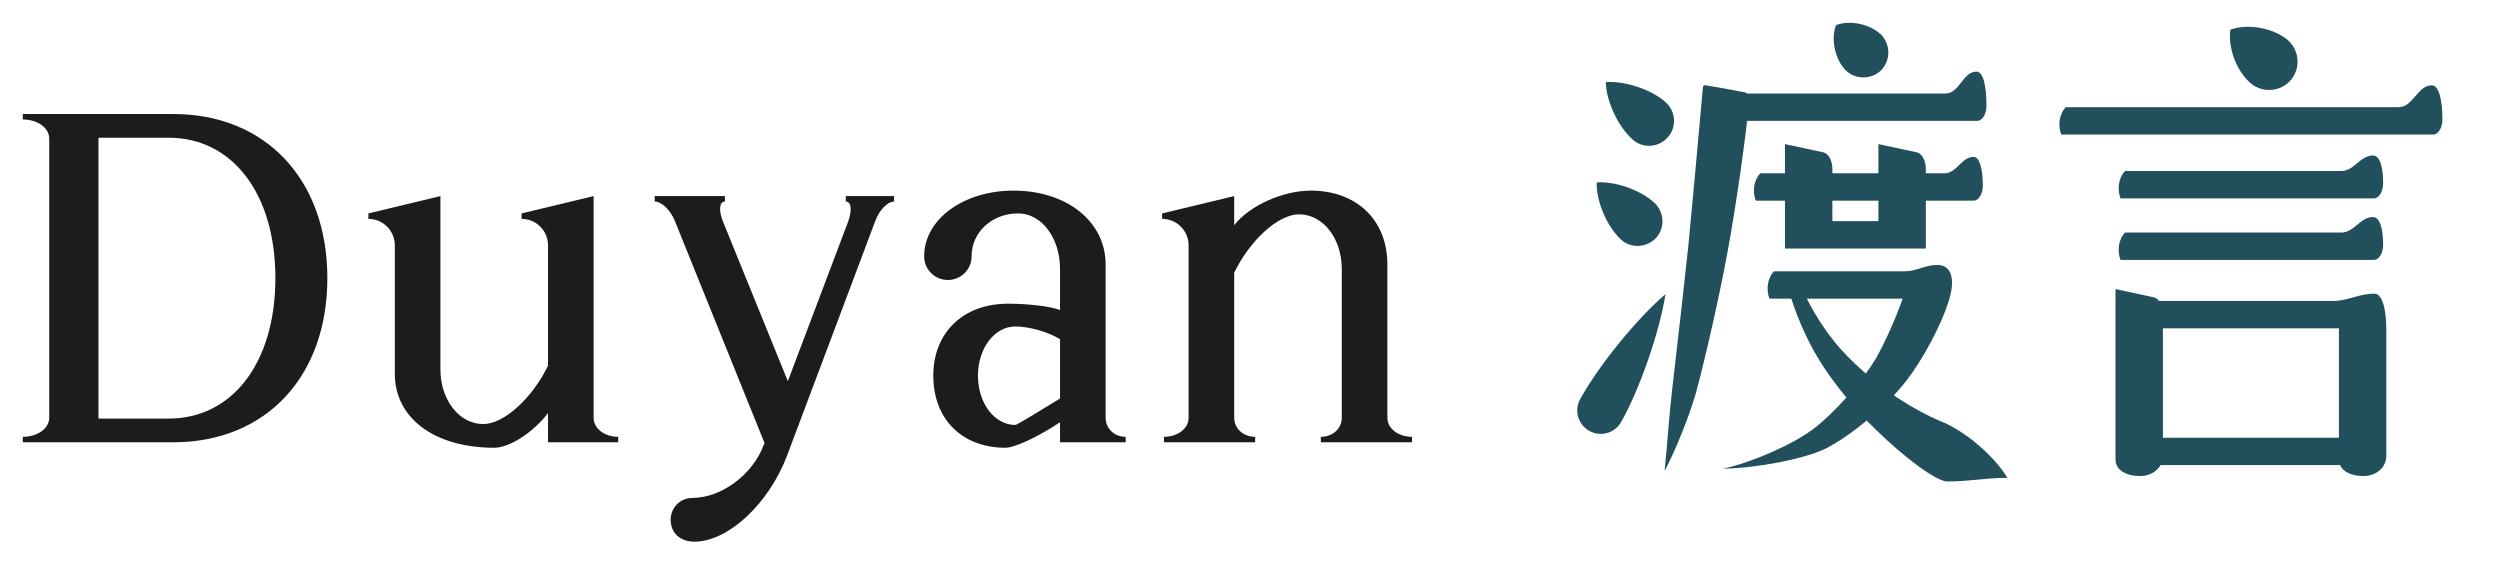
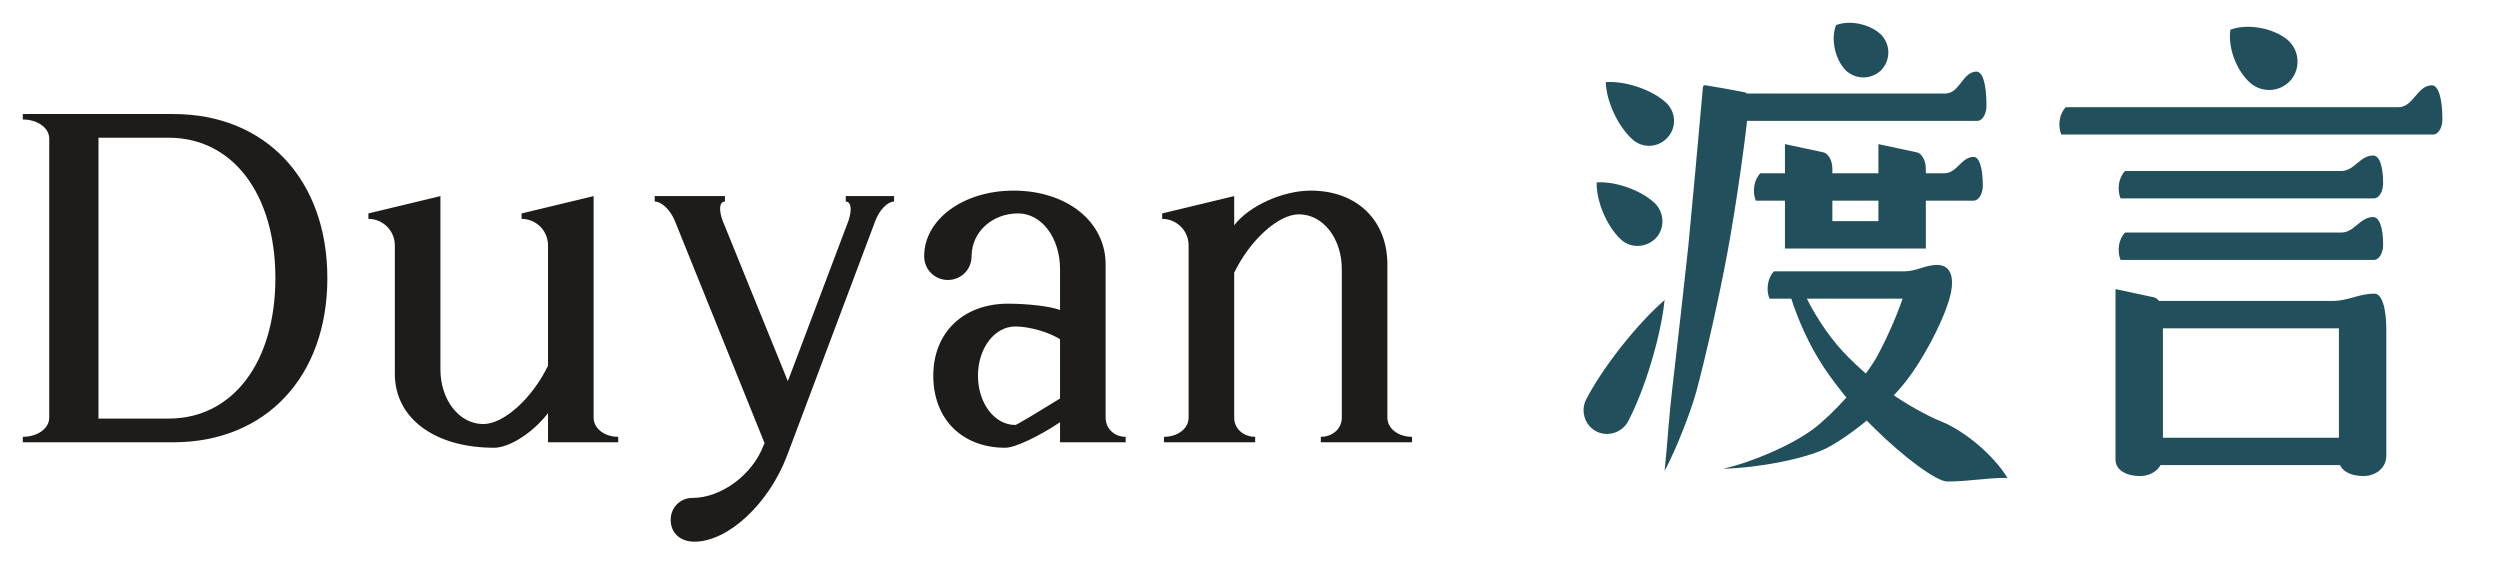
<svg xmlns="http://www.w3.org/2000/svg" width="658" height="149" viewBox="0 0 658 149">
  <g transform="translate(0 116.41)">
    <g fill="#1D1C1A">
      <path transform="translate(0.00 0.00) scale(0.12 -0.12)" d="M108 666V54C108 30 82 12 50 12V0H380C583 0 718 144 718 360C718 576 583 720 380 720C258 720 172 720 50 720V708C82 708 108 690 108 666ZM216 668C273 668 313 668 370 668C510 668 604 545 604 360C604 175 510 52 370 52H216V668Z" />
      <path transform="translate(92.16 0.00) scale(0.12 -0.12)" d="M98 432V150C98 53 185 -12 316 -12C349 -12 401 21 434 64V0H588V12C558 12 534 30 534 54V540L376 502V490C408 490 434 464 434 432V168C399 96 337 40 292 40C239 40 198 93 198 160V540L40 502V490C72 490 98 464 98 432Z" />
      <path transform="translate(167.52 0.00) scale(0.12 -0.12)" d="M84 486C157 306 208 178 281 -2L279 -6C255 -71 186 -122 123 -122C96 -122 75 -143 75 -170C75 -199 96 -218 127 -218C201 -218 290 -135 330 -30L524 486C533 510 551 528 565 528V540H459V528C471 528 473 510 465 486C416 356 381 264 332 134L189 486C180 510 182 528 194 528V540H40V528C55 528 74 510 84 486Z" />
      <path transform="translate(238.44 0.00) scale(0.12 -0.12)" d="M40 408C40 379 63 356 92 356C121 356 144 379 144 408C144 461 189 502 246 502C298 502 338 448 338 380V290C319 298 268 304 224 304C126 304 60 241 60 146C60 51 123 -12 218 -12C239 -12 292 13 338 44V0H482V12C457 12 438 30 438 54V390C438 484 353 552 236 552C126 552 40 489 40 408ZM338 226V96C286 64 243 38 240 38C194 38 158 86 158 146C158 206 194 254 240 254C270 254 313 242 338 226Z" />
      <path transform="translate(301.08 0.00) scale(0.12 -0.12)" d="M98 432V54C98 30 74 12 44 12V0H244V12C218 12 198 30 198 54V372C233 444 295 500 340 500C393 500 434 447 434 380V54C434 30 414 12 388 12V0H588V12C558 12 534 30 534 54V390C534 487 467 552 366 552C305 552 231 519 198 476V540L40 502V490C72 490 98 464 98 432Z" />
    </g>
    <g fill="#21505C">
-       <path transform="translate(412.44 0.00) scale(0.12 -0.12)" d="M85 790C86 748 112 692 144 664C166 644 201 646 221 669C241 691 239 726 216 746C185 774 127 793 85 790ZM65 570C64 529 87 474 118 445C139 425 174 426 195 448C215 469 214 504 192 525C162 553 106 573 65 570ZM49 25C74 11 105 20 119 45C160 118 203 242 216 325C152 270 70 169 29 95C15 70 24 39 49 25ZM590 915C578 884 588 840 611 816C633 795 667 795 689 816C710 838 710 872 689 894C665 917 621 927 590 915ZM362 705H900C911 705 920 720 920 738C920 785 912 813 898 813C868 813 861 765 830 765H362V705ZM298 778C287 655 273 501 266 430C258 357 243 220 231 119C223 52 221 4 214 -63C239 -16 269 60 283 109C303 183 334 319 352 417C371 520 392 667 400 752C401 759 396 767 388 768C357 774 335 778 304 783C301 784 298 782 298 778ZM414 530H892C903 530 912 545 912 563C912 602 904 626 892 626C865 626 855 590 828 590H424C410 576 406 550 414 530ZM478 654V425H787V600C787 618 778 634 767 636C736 643 714 647 683 654V485H582V600C582 618 573 634 562 636C531 643 509 647 478 654ZM444 315H736C723 276 697 218 677 183C645 130 585 63 540 29C493 -6 406 -44 342 -58C423 -56 521 -36 567 -14C624 15 703 81 745 136C780 181 820 256 836 306C853 357 844 389 812 389C785 389 767 375 740 375H454C440 361 436 335 444 315ZM514 344 486 336C497 291 526 224 551 184C578 138 633 70 675 30C741 -35 811 -86 834 -86C883 -86 917 -78 966 -78C937 -30 873 25 820 46C790 58 742 85 711 107C673 133 620 180 592 214C559 253 525 310 514 344Z" />
+       <path transform="translate(412.44 0.00) scale(0.12 -0.12)" d="M85 790C86 748 112 692 144 664C166 644 201 646 221 669C241 691 239 726 216 746C185 774 127 793 85 790ZM65 570C64 529 87 474 118 445C139 425 174 426 195 448C215 469 214 504 192 525C162 553 106 573 65 570ZM64 24C89 11 121 21 134 46C171 116 206 233 214 312C154 260 78 164 42 94C29 69 39 37 64 24ZM590 915C578 884 588 840 611 816C633 795 667 795 689 816C710 838 710 872 689 894C665 917 621 927 590 915ZM362 705H900C911 705 920 720 920 738C920 785 912 813 898 813C868 813 861 765 830 765H362V705ZM298 778C287 655 273 501 266 430C258 357 243 220 231 119C223 52 221 4 214 -63C239 -16 269 60 283 109C303 183 334 319 352 417C371 520 392 667 400 752C401 759 396 767 388 768C357 774 335 778 304 783C301 784 298 782 298 778ZM414 530H892C903 530 912 545 912 563C912 602 904 626 892 626C865 626 855 590 828 590H424C410 576 406 550 414 530ZM478 654V425H787V600C787 618 778 634 767 636C736 643 714 647 683 654V485H582V600C582 618 573 634 562 636C531 643 509 647 478 654ZM444 315H736C723 276 697 218 677 183C645 130 585 63 540 29C493 -6 406 -44 342 -58C423 -56 521 -36 567 -14C624 15 703 81 745 136C780 181 820 256 836 306C853 357 844 389 812 389C785 389 767 375 740 375H454C440 361 436 335 444 315ZM514 344 486 336C497 291 526 224 551 184C578 138 633 70 675 30C741 -35 811 -86 834 -86C883 -86 917 -78 966 -78C937 -30 873 25 820 46C790 58 742 85 711 107C673 133 620 180 592 214C559 253 525 310 514 344Z" />
      <path transform="translate(532.44 0.00) scale(0.12 -0.12)" d="M455 905C449 865 469 813 500 787C527 765 566 769 588 795C610 822 606 861 580 883C548 909 493 919 455 905ZM84 675H900C911 675 920 690 920 708C920 755 911 783 897 783C865 783 856 735 824 735H94C80 721 76 695 84 675ZM214 535H770C781 535 790 550 790 568C790 606 782 629 768 629C739 629 727 595 698 595H224C210 581 206 555 214 535ZM214 400H770C781 400 790 415 790 433C790 471 782 494 768 494C739 494 727 460 698 460H224C210 446 206 420 214 400ZM203 336V-38C203 -60 225 -74 257 -74C285 -74 307 -55 307 -30V282C307 300 298 316 287 318C256 325 234 329 203 336ZM259 250H693V-38C693 -60 715 -74 747 -74C775 -74 797 -55 797 -30V246C797 296 787 326 771 326C736 326 714 310 679 310H269C255 296 251 270 259 250ZM255 -50H745V10H255V-50Z" />
    </g>
  </g>
</svg>
